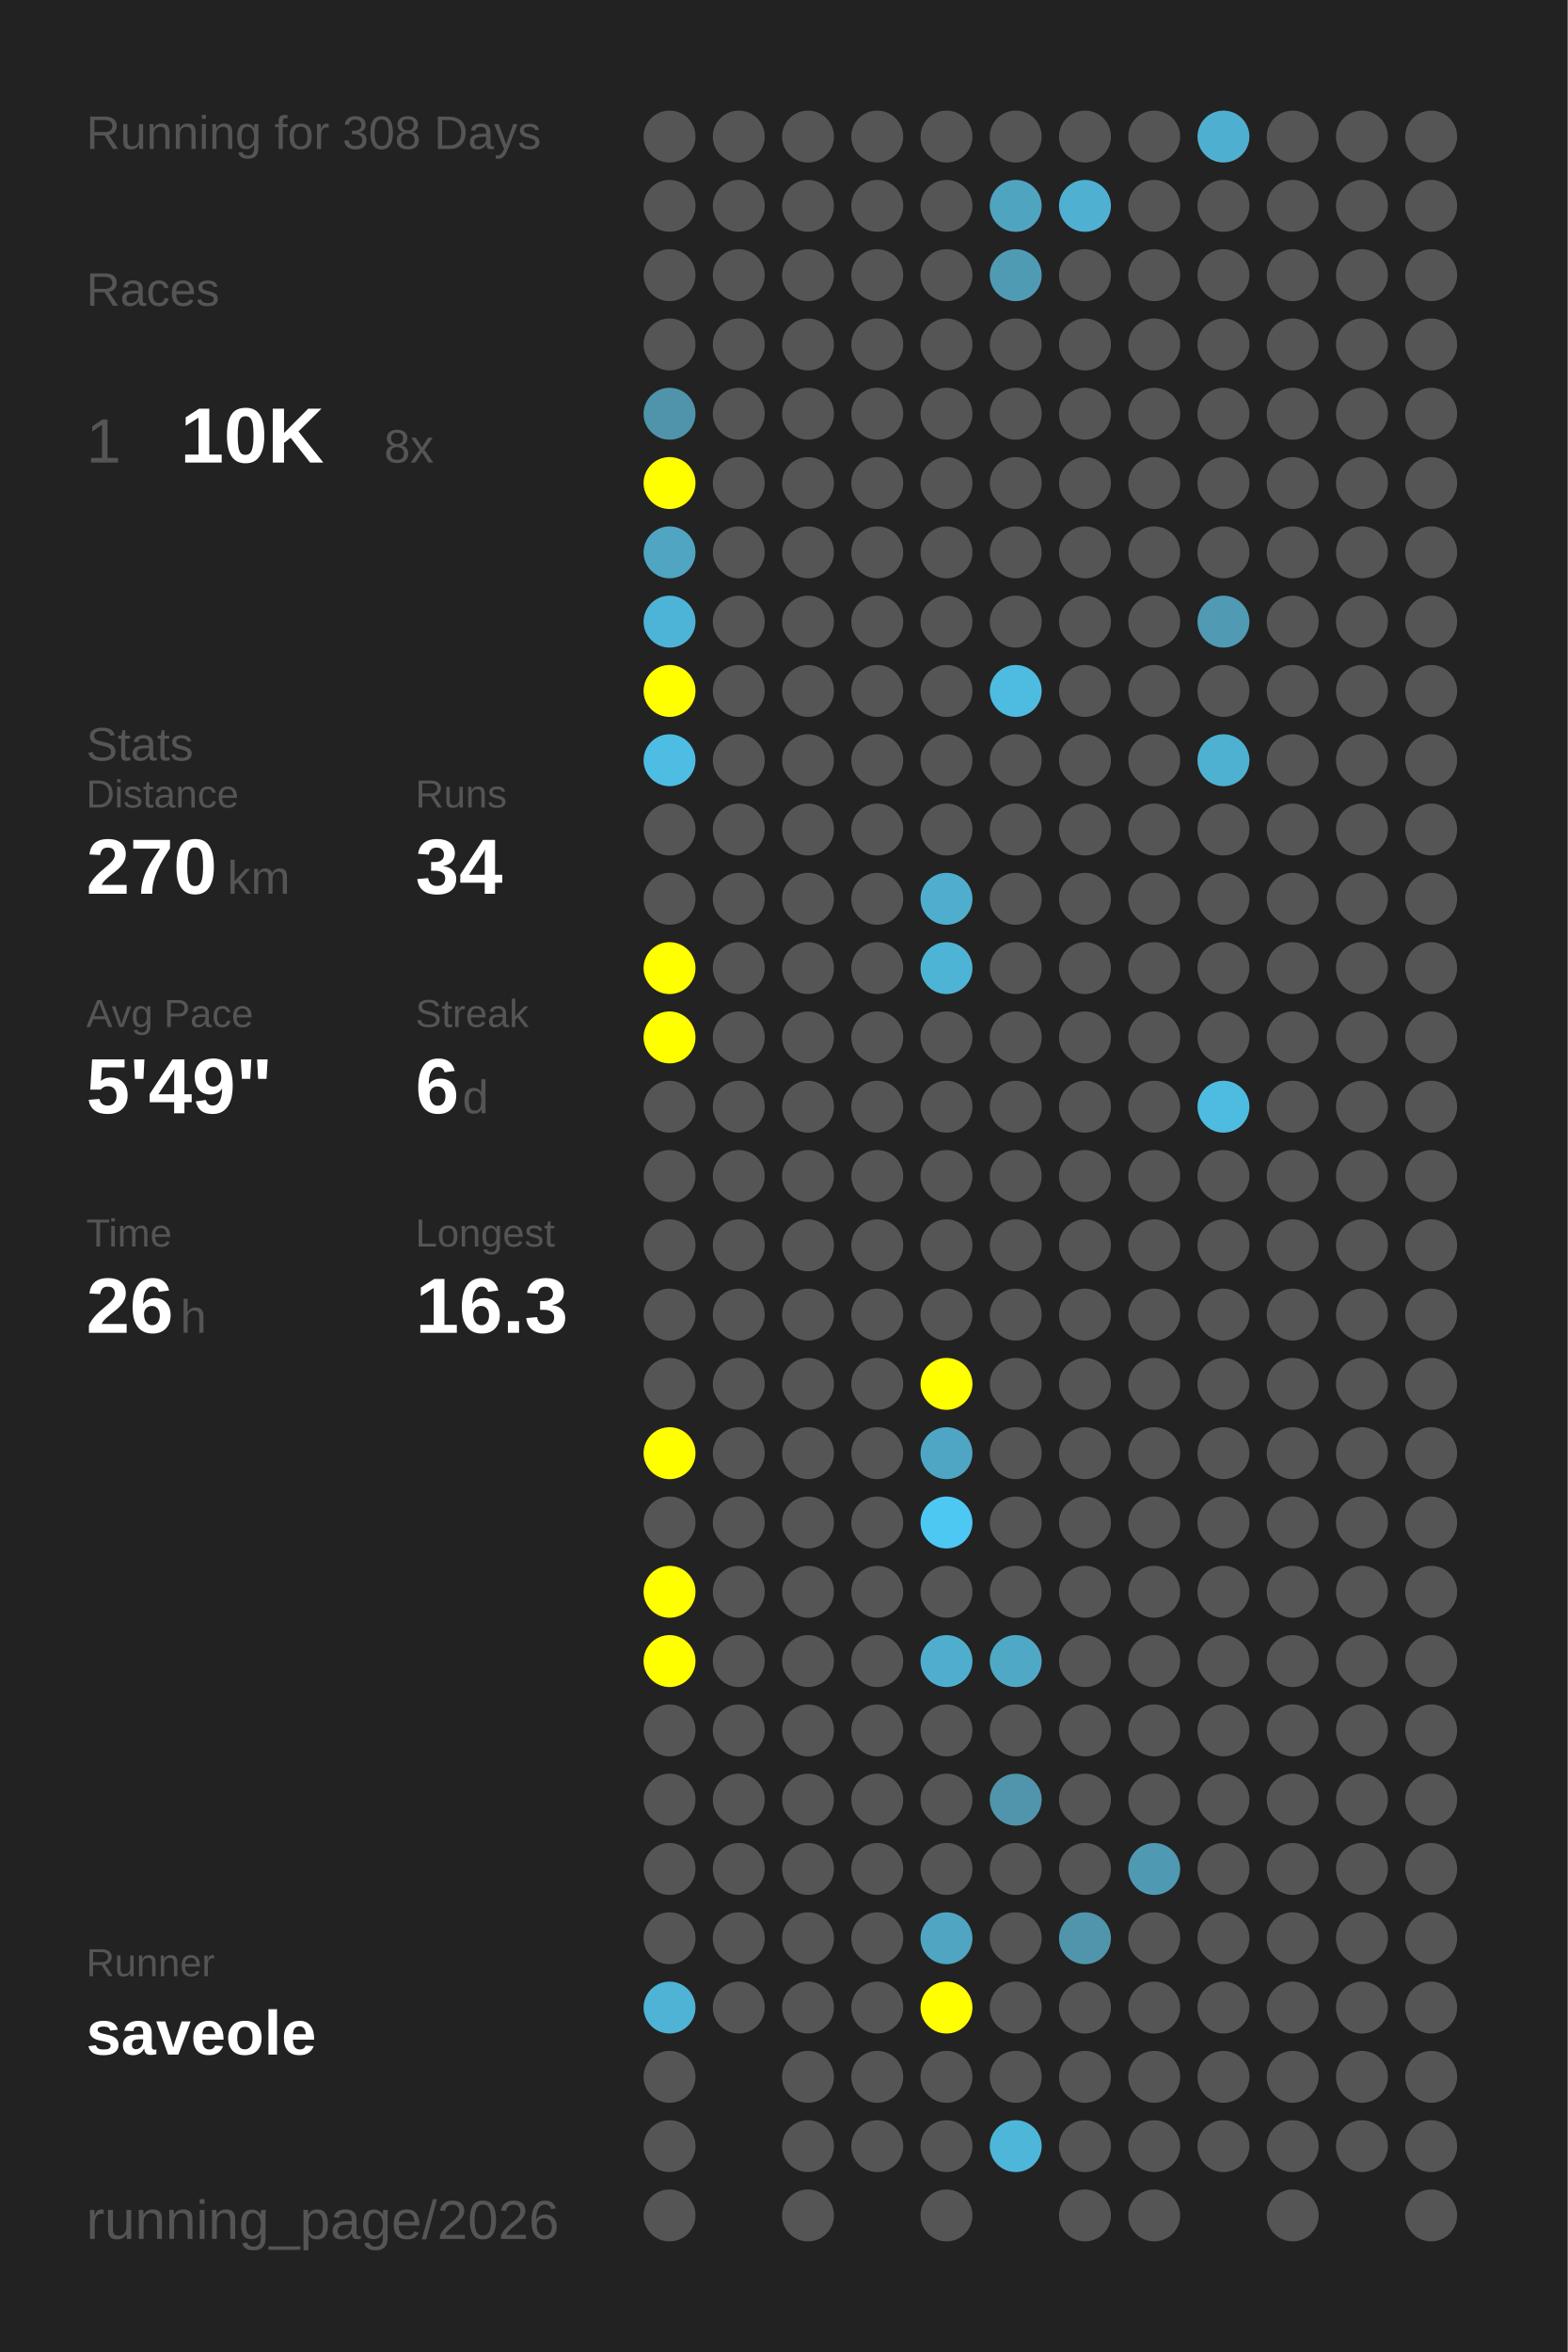
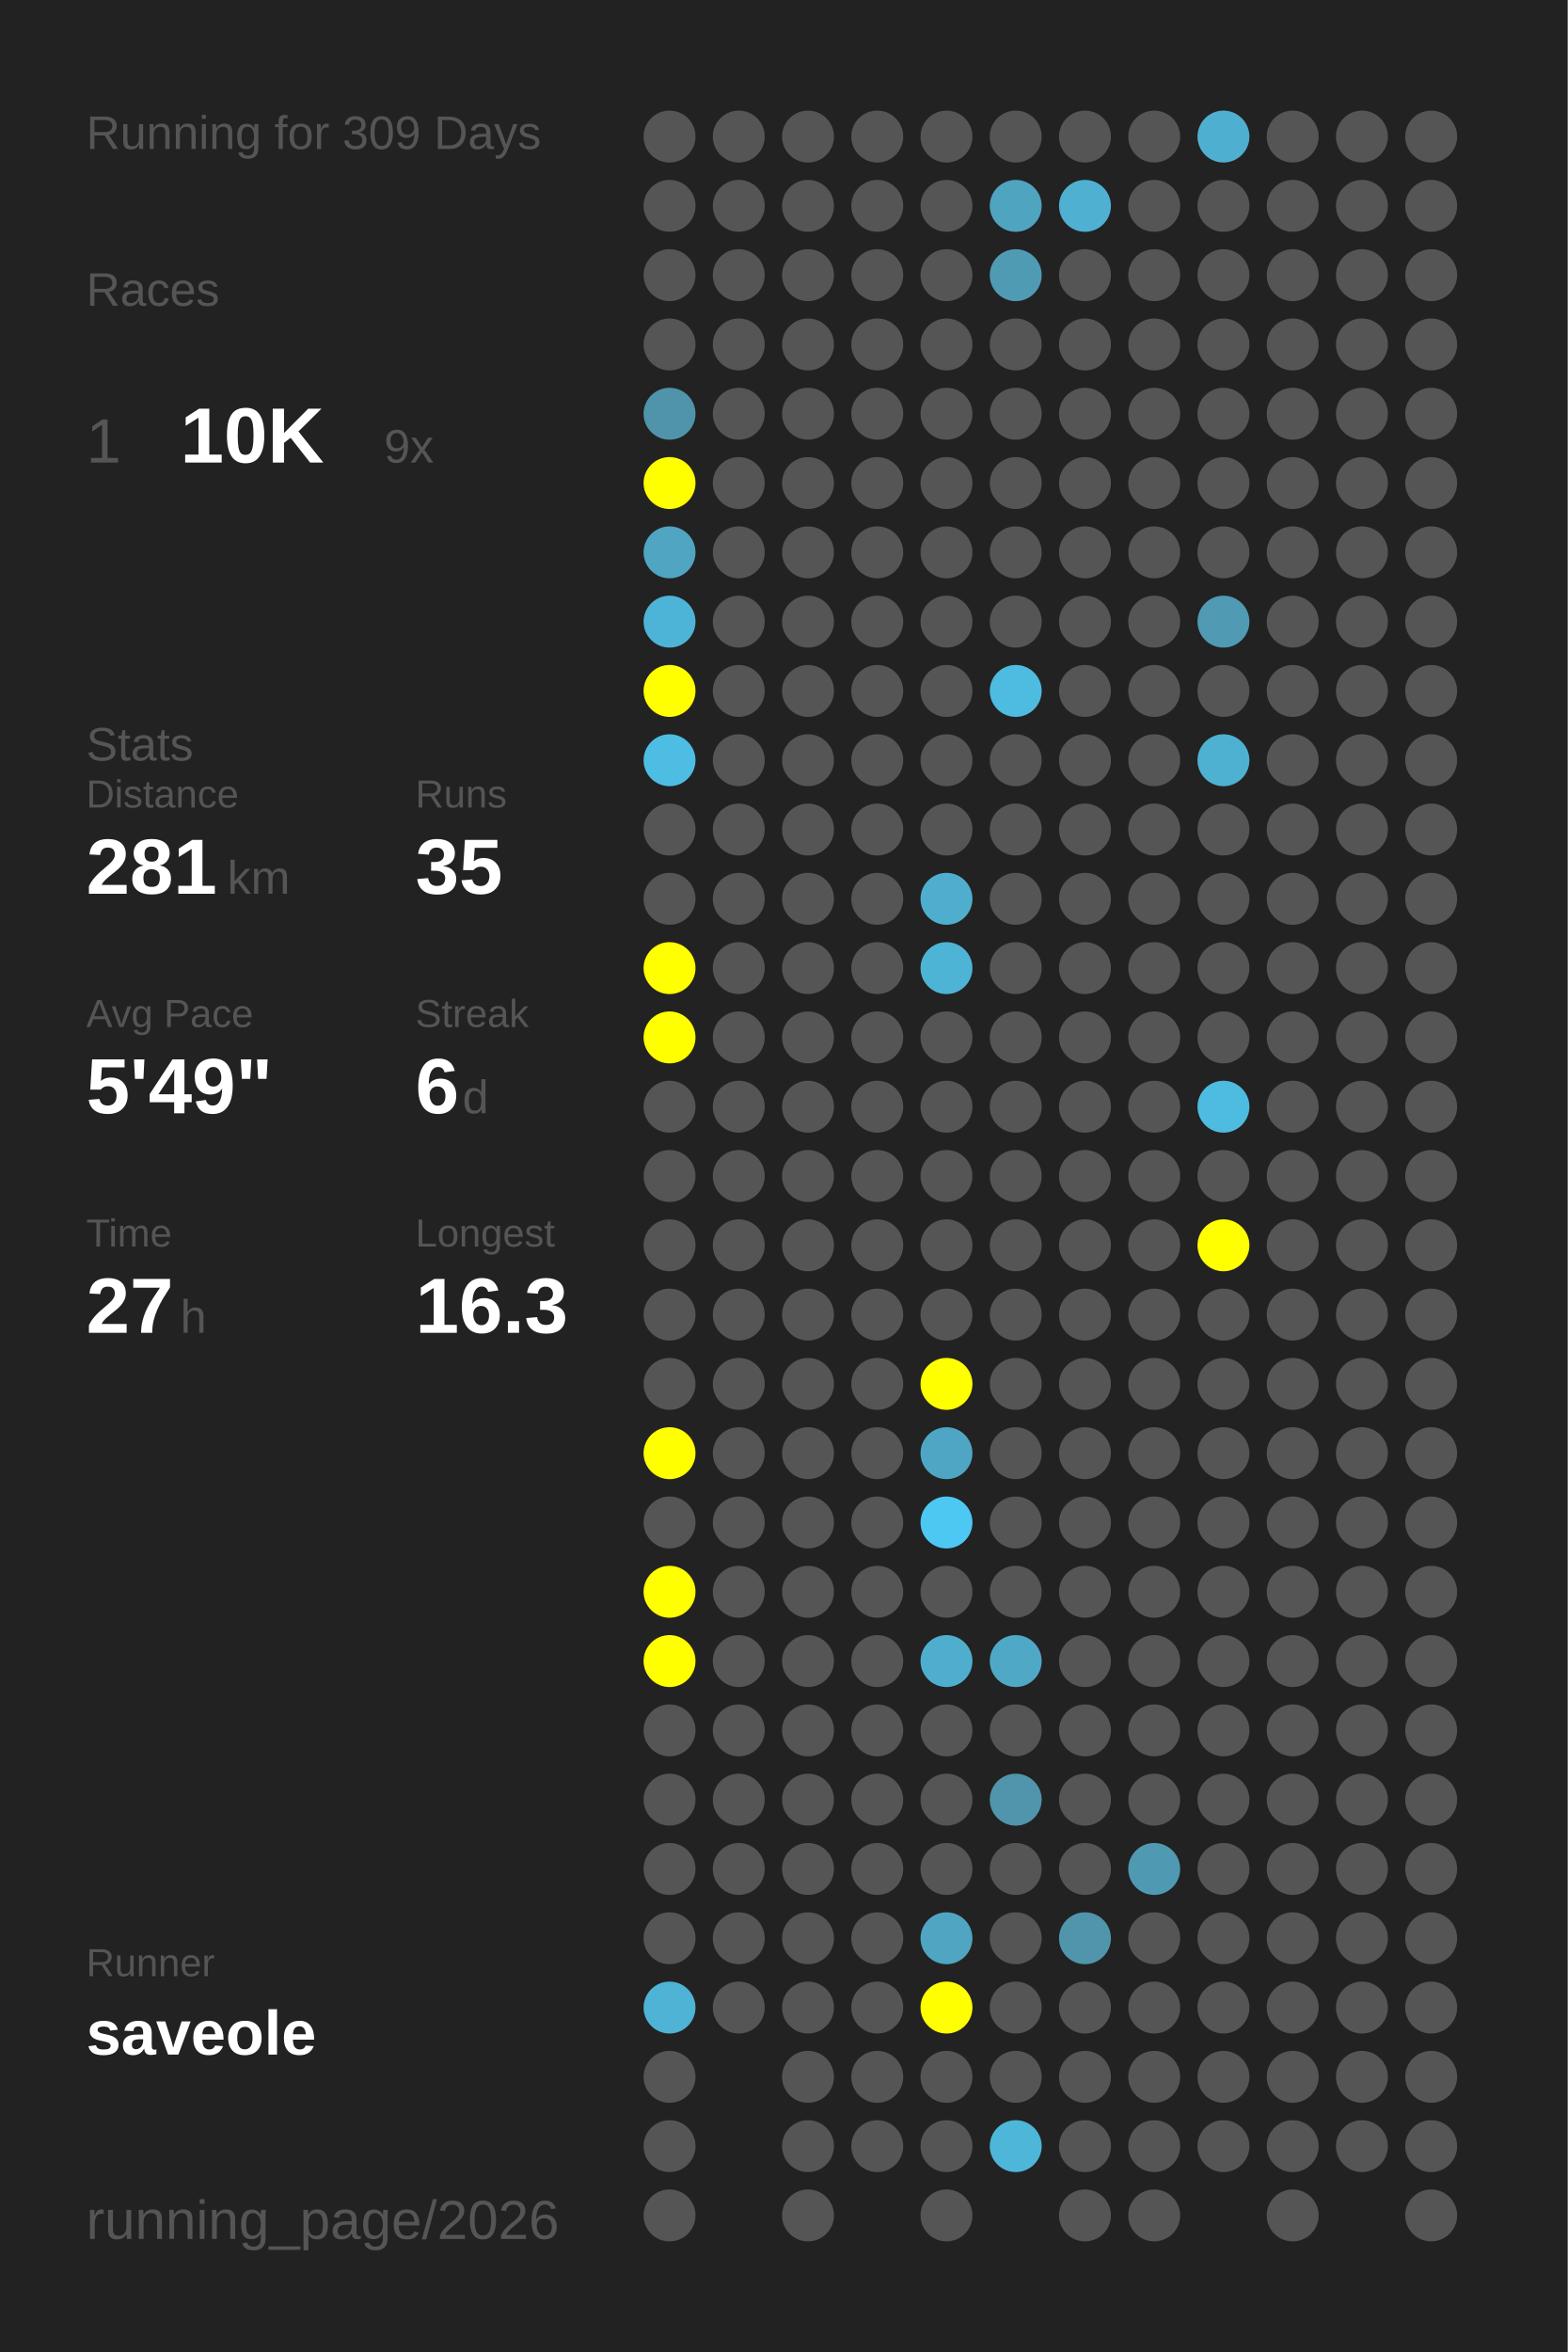
<svg xmlns="http://www.w3.org/2000/svg" baseProfile="full" height="300mm" version="1.1" viewBox="0,0,200,300" width="200mm">
  <defs />
  <rect fill="#222222" height="300" width="200" x="0" y="0" />
-   <text fill="#555555" style="font-size:6px; font-family:Arial;" x="11" y="19">Running for 308 Days</text>
+   <text fill="#555555" style="font-size:6px; font-family:Arial;" x="11" y="19">Running for 309 Days</text>
  <text fill="#555555" style="font-size:6px; font-family:Arial;" x="11" y="39">Races</text>
  <text fill="#555555" style="font-size:8px; font-family:Arial;" x="11" y="59">1</text>
  <text fill="#FFFFFF" style="font-size:10px; font-family:Arial; font-weight:bold;" x="23" y="59">10K</text>
-   <text fill="#555555" style="font-size:6px; font-family:Arial;" x="49" y="59">8x</text>
+   <text fill="#555555" style="font-size:6px; font-family:Arial;" x="49" y="59">9x</text>
  <text fill="#555555" style="font-size:6px; font-family:Arial;" x="11" y="97">Stats</text>
  <text fill="#555555" style="font-size:5px; font-family:Arial;" x="11" y="103">Distance</text>
-   <text fill="#FFFFFF" style="font-size:10px; font-family:Arial; font-weight:bold;" x="11" y="114">270</text>
+   <text fill="#FFFFFF" style="font-size:10px; font-family:Arial; font-weight:bold;" x="11" y="114">281</text>
  <text fill="#555555" style="font-size:6px; font-family:Arial;" x="29" y="114">km</text>
  <text fill="#555555" style="font-size:5px; font-family:Arial;" x="53" y="103">Runs</text>
-   <text fill="#FFFFFF" style="font-size:10px; font-family:Arial; font-weight:bold;" x="53" y="114">34</text>
+   <text fill="#FFFFFF" style="font-size:10px; font-family:Arial; font-weight:bold;" x="53" y="114">35</text>
  <text fill="#555555" style="font-size:5px; font-family:Arial;" x="11" y="131">Avg Pace</text>
  <text fill="#FFFFFF" style="font-size:10px; font-family:Arial; font-weight:bold;" x="11" y="142">5'49"</text>
  <text fill="#555555" style="font-size:5px; font-family:Arial;" x="53" y="131">Streak</text>
  <text fill="#FFFFFF" style="font-size:10px; font-family:Arial; font-weight:bold;" x="53" y="142">6</text>
  <text fill="#555555" style="font-size:6px; font-family:Arial;" x="59" y="142">d</text>
  <text fill="#555555" style="font-size:5px; font-family:Arial;" x="11" y="159">Time</text>
-   <text fill="#FFFFFF" style="font-size:10px; font-family:Arial; font-weight:bold;" x="11" y="170">26</text>
+   <text fill="#FFFFFF" style="font-size:10px; font-family:Arial; font-weight:bold;" x="11" y="170">27</text>
  <text fill="#555555" style="font-size:6px; font-family:Arial;" x="23" y="170">h</text>
  <text fill="#555555" style="font-size:5px; font-family:Arial;" x="53" y="159">Longest</text>
  <text fill="#FFFFFF" style="font-size:10px; font-family:Arial; font-weight:bold;" x="53" y="170">16.3</text>
  <text fill="#555555" style="font-size:5px; font-family:Arial;" x="11" y="252.065">Runner</text>
  <text fill="#FFFFFF" style="font-size:8px; font-family:Arial; font-weight:bold;" x="11" y="262.065">saveole</text>
  <text fill="#555555" style="font-size:7px; font-family:Arial;" x="11" y="285.581">running_page/2026</text>
  <circle cx="85.417" cy="17.419" fill="#555555" r="3.312" />
  <circle cx="85.417" cy="26.258" fill="#555555" r="3.312" />
  <circle cx="85.417" cy="35.097" fill="#555555" r="3.312" />
  <circle cx="85.417" cy="43.935" fill="#555555" r="3.312" />
  <circle cx="85.417" cy="52.774" fill="#5094ab" r="3.312" />
  <circle cx="85.417" cy="61.613" fill="#FFFF00" r="3.312" />
  <circle cx="85.417" cy="70.452" fill="#4fa5c2" r="3.312" />
  <circle cx="85.417" cy="79.29" fill="#4eb4d7" r="3.312" />
  <circle cx="85.417" cy="88.129" fill="#FFFF00" r="3.312" />
  <circle cx="85.417" cy="96.968" fill="#4ebde3" r="3.312" />
  <circle cx="85.417" cy="105.806" fill="#555555" r="3.312" />
  <circle cx="85.417" cy="114.645" fill="#555555" r="3.312" />
  <circle cx="85.417" cy="123.484" fill="#FFFF00" r="3.312" />
  <circle cx="85.417" cy="132.323" fill="#FFFF00" r="3.312" />
  <circle cx="85.417" cy="141.161" fill="#555555" r="3.312" />
  <circle cx="85.417" cy="150" fill="#555555" r="3.312" />
  <circle cx="85.417" cy="158.839" fill="#555555" r="3.312" />
  <circle cx="85.417" cy="167.677" fill="#555555" r="3.312" />
  <circle cx="85.417" cy="176.516" fill="#555555" r="3.312" />
  <circle cx="85.417" cy="185.355" fill="#FFFF00" r="3.312" />
  <circle cx="85.417" cy="194.194" fill="#555555" r="3.312" />
  <circle cx="85.417" cy="203.032" fill="#FFFF00" r="3.312" />
  <circle cx="85.417" cy="211.871" fill="#FFFF00" r="3.312" />
  <circle cx="85.417" cy="220.71" fill="#555555" r="3.312" />
  <circle cx="85.417" cy="229.548" fill="#555555" r="3.312" />
  <circle cx="85.417" cy="238.387" fill="#555555" r="3.312" />
  <circle cx="85.417" cy="247.226" fill="#555555" r="3.312" />
  <circle cx="85.417" cy="256.065" fill="#4eb3d5" r="3.312" />
  <circle cx="85.417" cy="264.903" fill="#555555" r="3.312" />
  <circle cx="85.417" cy="273.742" fill="#555555" r="3.312" />
  <circle cx="85.417" cy="282.581" fill="#555555" r="3.312" />
  <circle cx="94.25" cy="17.419" fill="#555555" r="3.312" />
  <circle cx="94.25" cy="26.258" fill="#555555" r="3.312" />
  <circle cx="94.25" cy="35.097" fill="#555555" r="3.312" />
  <circle cx="94.25" cy="43.935" fill="#555555" r="3.312" />
  <circle cx="94.25" cy="52.774" fill="#555555" r="3.312" />
  <circle cx="94.25" cy="61.613" fill="#555555" r="3.312" />
  <circle cx="94.25" cy="70.452" fill="#555555" r="3.312" />
  <circle cx="94.25" cy="79.29" fill="#555555" r="3.312" />
  <circle cx="94.25" cy="88.129" fill="#555555" r="3.312" />
  <circle cx="94.25" cy="96.968" fill="#555555" r="3.312" />
  <circle cx="94.25" cy="105.806" fill="#555555" r="3.312" />
  <circle cx="94.25" cy="114.645" fill="#555555" r="3.312" />
  <circle cx="94.25" cy="123.484" fill="#555555" r="3.312" />
  <circle cx="94.25" cy="132.323" fill="#555555" r="3.312" />
  <circle cx="94.25" cy="141.161" fill="#555555" r="3.312" />
  <circle cx="94.25" cy="150" fill="#555555" r="3.312" />
  <circle cx="94.25" cy="158.839" fill="#555555" r="3.312" />
  <circle cx="94.25" cy="167.677" fill="#555555" r="3.312" />
  <circle cx="94.25" cy="176.516" fill="#555555" r="3.312" />
  <circle cx="94.25" cy="185.355" fill="#555555" r="3.312" />
  <circle cx="94.25" cy="194.194" fill="#555555" r="3.312" />
  <circle cx="94.25" cy="203.032" fill="#555555" r="3.312" />
  <circle cx="94.25" cy="211.871" fill="#555555" r="3.312" />
  <circle cx="94.25" cy="220.71" fill="#555555" r="3.312" />
  <circle cx="94.25" cy="229.548" fill="#555555" r="3.312" />
  <circle cx="94.25" cy="238.387" fill="#555555" r="3.312" />
  <circle cx="94.25" cy="247.226" fill="#555555" r="3.312" />
  <circle cx="94.25" cy="256.065" fill="#555555" r="3.312" />
  <circle cx="103.083" cy="17.419" fill="#555555" r="3.312" />
  <circle cx="103.083" cy="26.258" fill="#555555" r="3.312" />
  <circle cx="103.083" cy="35.097" fill="#555555" r="3.312" />
  <circle cx="103.083" cy="43.935" fill="#555555" r="3.312" />
  <circle cx="103.083" cy="52.774" fill="#555555" r="3.312" />
  <circle cx="103.083" cy="61.613" fill="#555555" r="3.312" />
  <circle cx="103.083" cy="70.452" fill="#555555" r="3.312" />
  <circle cx="103.083" cy="79.29" fill="#555555" r="3.312" />
  <circle cx="103.083" cy="88.129" fill="#555555" r="3.312" />
  <circle cx="103.083" cy="96.968" fill="#555555" r="3.312" />
  <circle cx="103.083" cy="105.806" fill="#555555" r="3.312" />
  <circle cx="103.083" cy="114.645" fill="#555555" r="3.312" />
  <circle cx="103.083" cy="123.484" fill="#555555" r="3.312" />
  <circle cx="103.083" cy="132.323" fill="#555555" r="3.312" />
  <circle cx="103.083" cy="141.161" fill="#555555" r="3.312" />
  <circle cx="103.083" cy="150" fill="#555555" r="3.312" />
  <circle cx="103.083" cy="158.839" fill="#555555" r="3.312" />
  <circle cx="103.083" cy="167.677" fill="#555555" r="3.312" />
  <circle cx="103.083" cy="176.516" fill="#555555" r="3.312" />
  <circle cx="103.083" cy="185.355" fill="#555555" r="3.312" />
  <circle cx="103.083" cy="194.194" fill="#555555" r="3.312" />
  <circle cx="103.083" cy="203.032" fill="#555555" r="3.312" />
  <circle cx="103.083" cy="211.871" fill="#555555" r="3.312" />
  <circle cx="103.083" cy="220.71" fill="#555555" r="3.312" />
  <circle cx="103.083" cy="229.548" fill="#555555" r="3.312" />
  <circle cx="103.083" cy="238.387" fill="#555555" r="3.312" />
  <circle cx="103.083" cy="247.226" fill="#555555" r="3.312" />
  <circle cx="103.083" cy="256.065" fill="#555555" r="3.312" />
  <circle cx="103.083" cy="264.903" fill="#555555" r="3.312" />
  <circle cx="103.083" cy="273.742" fill="#555555" r="3.312" />
  <circle cx="103.083" cy="282.581" fill="#555555" r="3.312" />
  <circle cx="111.917" cy="17.419" fill="#555555" r="3.312" />
  <circle cx="111.917" cy="26.258" fill="#555555" r="3.312" />
  <circle cx="111.917" cy="35.097" fill="#555555" r="3.312" />
  <circle cx="111.917" cy="43.935" fill="#555555" r="3.312" />
  <circle cx="111.917" cy="52.774" fill="#555555" r="3.312" />
  <circle cx="111.917" cy="61.613" fill="#555555" r="3.312" />
  <circle cx="111.917" cy="70.452" fill="#555555" r="3.312" />
  <circle cx="111.917" cy="79.29" fill="#555555" r="3.312" />
  <circle cx="111.917" cy="88.129" fill="#555555" r="3.312" />
  <circle cx="111.917" cy="96.968" fill="#555555" r="3.312" />
  <circle cx="111.917" cy="105.806" fill="#555555" r="3.312" />
  <circle cx="111.917" cy="114.645" fill="#555555" r="3.312" />
  <circle cx="111.917" cy="123.484" fill="#555555" r="3.312" />
  <circle cx="111.917" cy="132.323" fill="#555555" r="3.312" />
  <circle cx="111.917" cy="141.161" fill="#555555" r="3.312" />
  <circle cx="111.917" cy="150" fill="#555555" r="3.312" />
  <circle cx="111.917" cy="158.839" fill="#555555" r="3.312" />
  <circle cx="111.917" cy="167.677" fill="#555555" r="3.312" />
  <circle cx="111.917" cy="176.516" fill="#555555" r="3.312" />
  <circle cx="111.917" cy="185.355" fill="#555555" r="3.312" />
  <circle cx="111.917" cy="194.194" fill="#555555" r="3.312" />
  <circle cx="111.917" cy="203.032" fill="#555555" r="3.312" />
  <circle cx="111.917" cy="211.871" fill="#555555" r="3.312" />
  <circle cx="111.917" cy="220.71" fill="#555555" r="3.312" />
  <circle cx="111.917" cy="229.548" fill="#555555" r="3.312" />
  <circle cx="111.917" cy="238.387" fill="#555555" r="3.312" />
  <circle cx="111.917" cy="247.226" fill="#555555" r="3.312" />
  <circle cx="111.917" cy="256.065" fill="#555555" r="3.312" />
  <circle cx="111.917" cy="264.903" fill="#555555" r="3.312" />
  <circle cx="111.917" cy="273.742" fill="#555555" r="3.312" />
  <circle cx="120.75" cy="17.419" fill="#555555" r="3.312" />
  <circle cx="120.75" cy="26.258" fill="#555555" r="3.312" />
  <circle cx="120.75" cy="35.097" fill="#555555" r="3.312" />
  <circle cx="120.75" cy="43.935" fill="#555555" r="3.312" />
  <circle cx="120.75" cy="52.774" fill="#555555" r="3.312" />
  <circle cx="120.75" cy="61.613" fill="#555555" r="3.312" />
  <circle cx="120.75" cy="70.452" fill="#555555" r="3.312" />
  <circle cx="120.75" cy="79.29" fill="#555555" r="3.312" />
  <circle cx="120.75" cy="88.129" fill="#555555" r="3.312" />
  <circle cx="120.75" cy="96.968" fill="#555555" r="3.312" />
  <circle cx="120.75" cy="105.806" fill="#555555" r="3.312" />
  <circle cx="120.75" cy="114.645" fill="#4faece" r="3.312" />
  <circle cx="120.75" cy="123.484" fill="#4eb4d6" r="3.312" />
  <circle cx="120.75" cy="132.323" fill="#555555" r="3.312" />
  <circle cx="120.75" cy="141.161" fill="#555555" r="3.312" />
  <circle cx="120.75" cy="150" fill="#555555" r="3.312" />
  <circle cx="120.75" cy="158.839" fill="#555555" r="3.312" />
  <circle cx="120.75" cy="167.677" fill="#555555" r="3.312" />
  <circle cx="120.75" cy="176.516" fill="#FFFF00" r="3.312" />
  <circle cx="120.75" cy="185.355" fill="#4fa6c4" r="3.312" />
  <circle cx="120.75" cy="194.194" fill="#4dc8f2" r="3.312" />
  <circle cx="120.75" cy="203.032" fill="#555555" r="3.312" />
  <circle cx="120.75" cy="211.871" fill="#4faece" r="3.312" />
  <circle cx="120.75" cy="220.71" fill="#555555" r="3.312" />
  <circle cx="120.75" cy="229.548" fill="#555555" r="3.312" />
  <circle cx="120.75" cy="238.387" fill="#555555" r="3.312" />
  <circle cx="120.75" cy="247.226" fill="#4fa5c2" r="3.312" />
  <circle cx="120.75" cy="256.065" fill="#FFFF00" r="3.312" />
  <circle cx="120.75" cy="264.903" fill="#555555" r="3.312" />
  <circle cx="120.75" cy="273.742" fill="#555555" r="3.312" />
  <circle cx="120.75" cy="282.581" fill="#555555" r="3.312" />
  <circle cx="129.583" cy="17.419" fill="#555555" r="3.312" />
  <circle cx="129.583" cy="26.258" fill="#4fa4c0" r="3.312" />
  <circle cx="129.583" cy="35.097" fill="#509bb4" r="3.312" />
  <circle cx="129.583" cy="43.935" fill="#555555" r="3.312" />
  <circle cx="129.583" cy="52.774" fill="#555555" r="3.312" />
  <circle cx="129.583" cy="61.613" fill="#555555" r="3.312" />
  <circle cx="129.583" cy="70.452" fill="#555555" r="3.312" />
  <circle cx="129.583" cy="79.29" fill="#555555" r="3.312" />
  <circle cx="129.583" cy="88.129" fill="#4ebbe0" r="3.312" />
  <circle cx="129.583" cy="96.968" fill="#555555" r="3.312" />
  <circle cx="129.583" cy="105.806" fill="#555555" r="3.312" />
  <circle cx="129.583" cy="114.645" fill="#555555" r="3.312" />
  <circle cx="129.583" cy="123.484" fill="#555555" r="3.312" />
  <circle cx="129.583" cy="132.323" fill="#555555" r="3.312" />
  <circle cx="129.583" cy="141.161" fill="#555555" r="3.312" />
  <circle cx="129.583" cy="150" fill="#555555" r="3.312" />
  <circle cx="129.583" cy="158.839" fill="#555555" r="3.312" />
  <circle cx="129.583" cy="167.677" fill="#555555" r="3.312" />
  <circle cx="129.583" cy="176.516" fill="#555555" r="3.312" />
  <circle cx="129.583" cy="185.355" fill="#555555" r="3.312" />
  <circle cx="129.583" cy="194.194" fill="#555555" r="3.312" />
  <circle cx="129.583" cy="203.032" fill="#555555" r="3.312" />
  <circle cx="129.583" cy="211.871" fill="#4fa8c6" r="3.312" />
  <circle cx="129.583" cy="220.71" fill="#555555" r="3.312" />
  <circle cx="129.583" cy="229.548" fill="#5095ac" r="3.312" />
  <circle cx="129.583" cy="238.387" fill="#555555" r="3.312" />
  <circle cx="129.583" cy="247.226" fill="#555555" r="3.312" />
  <circle cx="129.583" cy="256.065" fill="#555555" r="3.312" />
  <circle cx="129.583" cy="264.903" fill="#555555" r="3.312" />
  <circle cx="129.583" cy="273.742" fill="#4eb6d9" r="3.312" />
  <circle cx="138.417" cy="17.419" fill="#555555" r="3.312" />
  <circle cx="138.417" cy="26.258" fill="#4fb0d1" r="3.312" />
  <circle cx="138.417" cy="35.097" fill="#555555" r="3.312" />
  <circle cx="138.417" cy="43.935" fill="#555555" r="3.312" />
  <circle cx="138.417" cy="52.774" fill="#555555" r="3.312" />
  <circle cx="138.417" cy="61.613" fill="#555555" r="3.312" />
  <circle cx="138.417" cy="70.452" fill="#555555" r="3.312" />
  <circle cx="138.417" cy="79.29" fill="#555555" r="3.312" />
  <circle cx="138.417" cy="88.129" fill="#555555" r="3.312" />
  <circle cx="138.417" cy="96.968" fill="#555555" r="3.312" />
  <circle cx="138.417" cy="105.806" fill="#555555" r="3.312" />
  <circle cx="138.417" cy="114.645" fill="#555555" r="3.312" />
  <circle cx="138.417" cy="123.484" fill="#555555" r="3.312" />
  <circle cx="138.417" cy="132.323" fill="#555555" r="3.312" />
  <circle cx="138.417" cy="141.161" fill="#555555" r="3.312" />
  <circle cx="138.417" cy="150" fill="#555555" r="3.312" />
  <circle cx="138.417" cy="158.839" fill="#555555" r="3.312" />
  <circle cx="138.417" cy="167.677" fill="#555555" r="3.312" />
  <circle cx="138.417" cy="176.516" fill="#555555" r="3.312" />
  <circle cx="138.417" cy="185.355" fill="#555555" r="3.312" />
  <circle cx="138.417" cy="194.194" fill="#555555" r="3.312" />
  <circle cx="138.417" cy="203.032" fill="#555555" r="3.312" />
  <circle cx="138.417" cy="211.871" fill="#555555" r="3.312" />
  <circle cx="138.417" cy="220.71" fill="#555555" r="3.312" />
  <circle cx="138.417" cy="229.548" fill="#555555" r="3.312" />
  <circle cx="138.417" cy="238.387" fill="#555555" r="3.312" />
  <circle cx="138.417" cy="247.226" fill="#5095ac" r="3.312" />
  <circle cx="138.417" cy="256.065" fill="#555555" r="3.312" />
  <circle cx="138.417" cy="264.903" fill="#555555" r="3.312" />
  <circle cx="138.417" cy="273.742" fill="#555555" r="3.312" />
  <circle cx="138.417" cy="282.581" fill="#555555" r="3.312" />
  <circle cx="147.25" cy="17.419" fill="#555555" r="3.312" />
  <circle cx="147.25" cy="26.258" fill="#555555" r="3.312" />
  <circle cx="147.25" cy="35.097" fill="#555555" r="3.312" />
  <circle cx="147.25" cy="43.935" fill="#555555" r="3.312" />
  <circle cx="147.25" cy="52.774" fill="#555555" r="3.312" />
  <circle cx="147.25" cy="61.613" fill="#555555" r="3.312" />
  <circle cx="147.25" cy="70.452" fill="#555555" r="3.312" />
  <circle cx="147.25" cy="79.29" fill="#555555" r="3.312" />
  <circle cx="147.25" cy="88.129" fill="#555555" r="3.312" />
  <circle cx="147.25" cy="96.968" fill="#555555" r="3.312" />
  <circle cx="147.25" cy="105.806" fill="#555555" r="3.312" />
  <circle cx="147.25" cy="114.645" fill="#555555" r="3.312" />
  <circle cx="147.25" cy="123.484" fill="#555555" r="3.312" />
  <circle cx="147.25" cy="132.323" fill="#555555" r="3.312" />
  <circle cx="147.25" cy="141.161" fill="#555555" r="3.312" />
  <circle cx="147.25" cy="150" fill="#555555" r="3.312" />
  <circle cx="147.25" cy="158.839" fill="#555555" r="3.312" />
  <circle cx="147.25" cy="167.677" fill="#555555" r="3.312" />
  <circle cx="147.25" cy="176.516" fill="#555555" r="3.312" />
  <circle cx="147.25" cy="185.355" fill="#555555" r="3.312" />
  <circle cx="147.25" cy="194.194" fill="#555555" r="3.312" />
  <circle cx="147.25" cy="203.032" fill="#555555" r="3.312" />
  <circle cx="147.25" cy="211.871" fill="#555555" r="3.312" />
  <circle cx="147.25" cy="220.71" fill="#555555" r="3.312" />
  <circle cx="147.25" cy="229.548" fill="#555555" r="3.312" />
  <circle cx="147.25" cy="238.387" fill="#5099b2" r="3.312" />
  <circle cx="147.25" cy="247.226" fill="#555555" r="3.312" />
  <circle cx="147.25" cy="256.065" fill="#555555" r="3.312" />
  <circle cx="147.25" cy="264.903" fill="#555555" r="3.312" />
  <circle cx="147.25" cy="273.742" fill="#555555" r="3.312" />
  <circle cx="147.25" cy="282.581" fill="#555555" r="3.312" />
  <circle cx="156.083" cy="17.419" fill="#4fafd0" r="3.312" />
  <circle cx="156.083" cy="26.258" fill="#555555" r="3.312" />
  <circle cx="156.083" cy="35.097" fill="#555555" r="3.312" />
  <circle cx="156.083" cy="43.935" fill="#555555" r="3.312" />
  <circle cx="156.083" cy="52.774" fill="#555555" r="3.312" />
  <circle cx="156.083" cy="61.613" fill="#555555" r="3.312" />
  <circle cx="156.083" cy="70.452" fill="#555555" r="3.312" />
  <circle cx="156.083" cy="79.29" fill="#509ab3" r="3.312" />
  <circle cx="156.083" cy="88.129" fill="#555555" r="3.312" />
  <circle cx="156.083" cy="96.968" fill="#4fb1d2" r="3.312" />
  <circle cx="156.083" cy="105.806" fill="#555555" r="3.312" />
  <circle cx="156.083" cy="114.645" fill="#555555" r="3.312" />
  <circle cx="156.083" cy="123.484" fill="#555555" r="3.312" />
  <circle cx="156.083" cy="132.323" fill="#555555" r="3.312" />
  <circle cx="156.083" cy="141.161" fill="#4ebbe0" r="3.312" />
  <circle cx="156.083" cy="150" fill="#555555" r="3.312" />
-   <circle cx="156.083" cy="158.839" fill="#555555" r="3.312" />
+   <circle cx="156.083" cy="158.839" fill="#FFFF00" r="3.312" />
  <circle cx="156.083" cy="167.677" fill="#555555" r="3.312" />
  <circle cx="156.083" cy="176.516" fill="#555555" r="3.312" />
  <circle cx="156.083" cy="185.355" fill="#555555" r="3.312" />
  <circle cx="156.083" cy="194.194" fill="#555555" r="3.312" />
  <circle cx="156.083" cy="203.032" fill="#555555" r="3.312" />
  <circle cx="156.083" cy="211.871" fill="#555555" r="3.312" />
  <circle cx="156.083" cy="220.71" fill="#555555" r="3.312" />
  <circle cx="156.083" cy="229.548" fill="#555555" r="3.312" />
  <circle cx="156.083" cy="238.387" fill="#555555" r="3.312" />
  <circle cx="156.083" cy="247.226" fill="#555555" r="3.312" />
  <circle cx="156.083" cy="256.065" fill="#555555" r="3.312" />
  <circle cx="156.083" cy="264.903" fill="#555555" r="3.312" />
  <circle cx="156.083" cy="273.742" fill="#555555" r="3.312" />
  <circle cx="164.917" cy="17.419" fill="#555555" r="3.312" />
  <circle cx="164.917" cy="26.258" fill="#555555" r="3.312" />
  <circle cx="164.917" cy="35.097" fill="#555555" r="3.312" />
  <circle cx="164.917" cy="43.935" fill="#555555" r="3.312" />
  <circle cx="164.917" cy="52.774" fill="#555555" r="3.312" />
  <circle cx="164.917" cy="61.613" fill="#555555" r="3.312" />
  <circle cx="164.917" cy="70.452" fill="#555555" r="3.312" />
  <circle cx="164.917" cy="79.29" fill="#555555" r="3.312" />
  <circle cx="164.917" cy="88.129" fill="#555555" r="3.312" />
  <circle cx="164.917" cy="96.968" fill="#555555" r="3.312" />
  <circle cx="164.917" cy="105.806" fill="#555555" r="3.312" />
  <circle cx="164.917" cy="114.645" fill="#555555" r="3.312" />
  <circle cx="164.917" cy="123.484" fill="#555555" r="3.312" />
  <circle cx="164.917" cy="132.323" fill="#555555" r="3.312" />
  <circle cx="164.917" cy="141.161" fill="#555555" r="3.312" />
  <circle cx="164.917" cy="150" fill="#555555" r="3.312" />
  <circle cx="164.917" cy="158.839" fill="#555555" r="3.312" />
  <circle cx="164.917" cy="167.677" fill="#555555" r="3.312" />
  <circle cx="164.917" cy="176.516" fill="#555555" r="3.312" />
  <circle cx="164.917" cy="185.355" fill="#555555" r="3.312" />
  <circle cx="164.917" cy="194.194" fill="#555555" r="3.312" />
  <circle cx="164.917" cy="203.032" fill="#555555" r="3.312" />
  <circle cx="164.917" cy="211.871" fill="#555555" r="3.312" />
  <circle cx="164.917" cy="220.71" fill="#555555" r="3.312" />
  <circle cx="164.917" cy="229.548" fill="#555555" r="3.312" />
  <circle cx="164.917" cy="238.387" fill="#555555" r="3.312" />
  <circle cx="164.917" cy="247.226" fill="#555555" r="3.312" />
  <circle cx="164.917" cy="256.065" fill="#555555" r="3.312" />
  <circle cx="164.917" cy="264.903" fill="#555555" r="3.312" />
  <circle cx="164.917" cy="273.742" fill="#555555" r="3.312" />
  <circle cx="164.917" cy="282.581" fill="#555555" r="3.312" />
  <circle cx="173.75" cy="17.419" fill="#555555" r="3.312" />
  <circle cx="173.75" cy="26.258" fill="#555555" r="3.312" />
  <circle cx="173.75" cy="35.097" fill="#555555" r="3.312" />
  <circle cx="173.75" cy="43.935" fill="#555555" r="3.312" />
  <circle cx="173.75" cy="52.774" fill="#555555" r="3.312" />
  <circle cx="173.75" cy="61.613" fill="#555555" r="3.312" />
  <circle cx="173.75" cy="70.452" fill="#555555" r="3.312" />
  <circle cx="173.75" cy="79.29" fill="#555555" r="3.312" />
  <circle cx="173.75" cy="88.129" fill="#555555" r="3.312" />
  <circle cx="173.75" cy="96.968" fill="#555555" r="3.312" />
  <circle cx="173.75" cy="105.806" fill="#555555" r="3.312" />
  <circle cx="173.75" cy="114.645" fill="#555555" r="3.312" />
  <circle cx="173.75" cy="123.484" fill="#555555" r="3.312" />
  <circle cx="173.75" cy="132.323" fill="#555555" r="3.312" />
  <circle cx="173.75" cy="141.161" fill="#555555" r="3.312" />
  <circle cx="173.75" cy="150" fill="#555555" r="3.312" />
  <circle cx="173.75" cy="158.839" fill="#555555" r="3.312" />
  <circle cx="173.75" cy="167.677" fill="#555555" r="3.312" />
  <circle cx="173.75" cy="176.516" fill="#555555" r="3.312" />
  <circle cx="173.75" cy="185.355" fill="#555555" r="3.312" />
  <circle cx="173.75" cy="194.194" fill="#555555" r="3.312" />
  <circle cx="173.75" cy="203.032" fill="#555555" r="3.312" />
  <circle cx="173.75" cy="211.871" fill="#555555" r="3.312" />
  <circle cx="173.75" cy="220.71" fill="#555555" r="3.312" />
  <circle cx="173.75" cy="229.548" fill="#555555" r="3.312" />
  <circle cx="173.75" cy="238.387" fill="#555555" r="3.312" />
  <circle cx="173.75" cy="247.226" fill="#555555" r="3.312" />
  <circle cx="173.75" cy="256.065" fill="#555555" r="3.312" />
  <circle cx="173.75" cy="264.903" fill="#555555" r="3.312" />
  <circle cx="173.75" cy="273.742" fill="#555555" r="3.312" />
  <circle cx="182.583" cy="17.419" fill="#555555" r="3.312" />
  <circle cx="182.583" cy="26.258" fill="#555555" r="3.312" />
  <circle cx="182.583" cy="35.097" fill="#555555" r="3.312" />
  <circle cx="182.583" cy="43.935" fill="#555555" r="3.312" />
  <circle cx="182.583" cy="52.774" fill="#555555" r="3.312" />
  <circle cx="182.583" cy="61.613" fill="#555555" r="3.312" />
  <circle cx="182.583" cy="70.452" fill="#555555" r="3.312" />
  <circle cx="182.583" cy="79.29" fill="#555555" r="3.312" />
  <circle cx="182.583" cy="88.129" fill="#555555" r="3.312" />
  <circle cx="182.583" cy="96.968" fill="#555555" r="3.312" />
  <circle cx="182.583" cy="105.806" fill="#555555" r="3.312" />
  <circle cx="182.583" cy="114.645" fill="#555555" r="3.312" />
  <circle cx="182.583" cy="123.484" fill="#555555" r="3.312" />
  <circle cx="182.583" cy="132.323" fill="#555555" r="3.312" />
  <circle cx="182.583" cy="141.161" fill="#555555" r="3.312" />
  <circle cx="182.583" cy="150" fill="#555555" r="3.312" />
  <circle cx="182.583" cy="158.839" fill="#555555" r="3.312" />
  <circle cx="182.583" cy="167.677" fill="#555555" r="3.312" />
  <circle cx="182.583" cy="176.516" fill="#555555" r="3.312" />
  <circle cx="182.583" cy="185.355" fill="#555555" r="3.312" />
  <circle cx="182.583" cy="194.194" fill="#555555" r="3.312" />
  <circle cx="182.583" cy="203.032" fill="#555555" r="3.312" />
  <circle cx="182.583" cy="211.871" fill="#555555" r="3.312" />
  <circle cx="182.583" cy="220.71" fill="#555555" r="3.312" />
  <circle cx="182.583" cy="229.548" fill="#555555" r="3.312" />
  <circle cx="182.583" cy="238.387" fill="#555555" r="3.312" />
  <circle cx="182.583" cy="247.226" fill="#555555" r="3.312" />
  <circle cx="182.583" cy="256.065" fill="#555555" r="3.312" />
  <circle cx="182.583" cy="264.903" fill="#555555" r="3.312" />
  <circle cx="182.583" cy="273.742" fill="#555555" r="3.312" />
  <circle cx="182.583" cy="282.581" fill="#555555" r="3.312" />
</svg>
